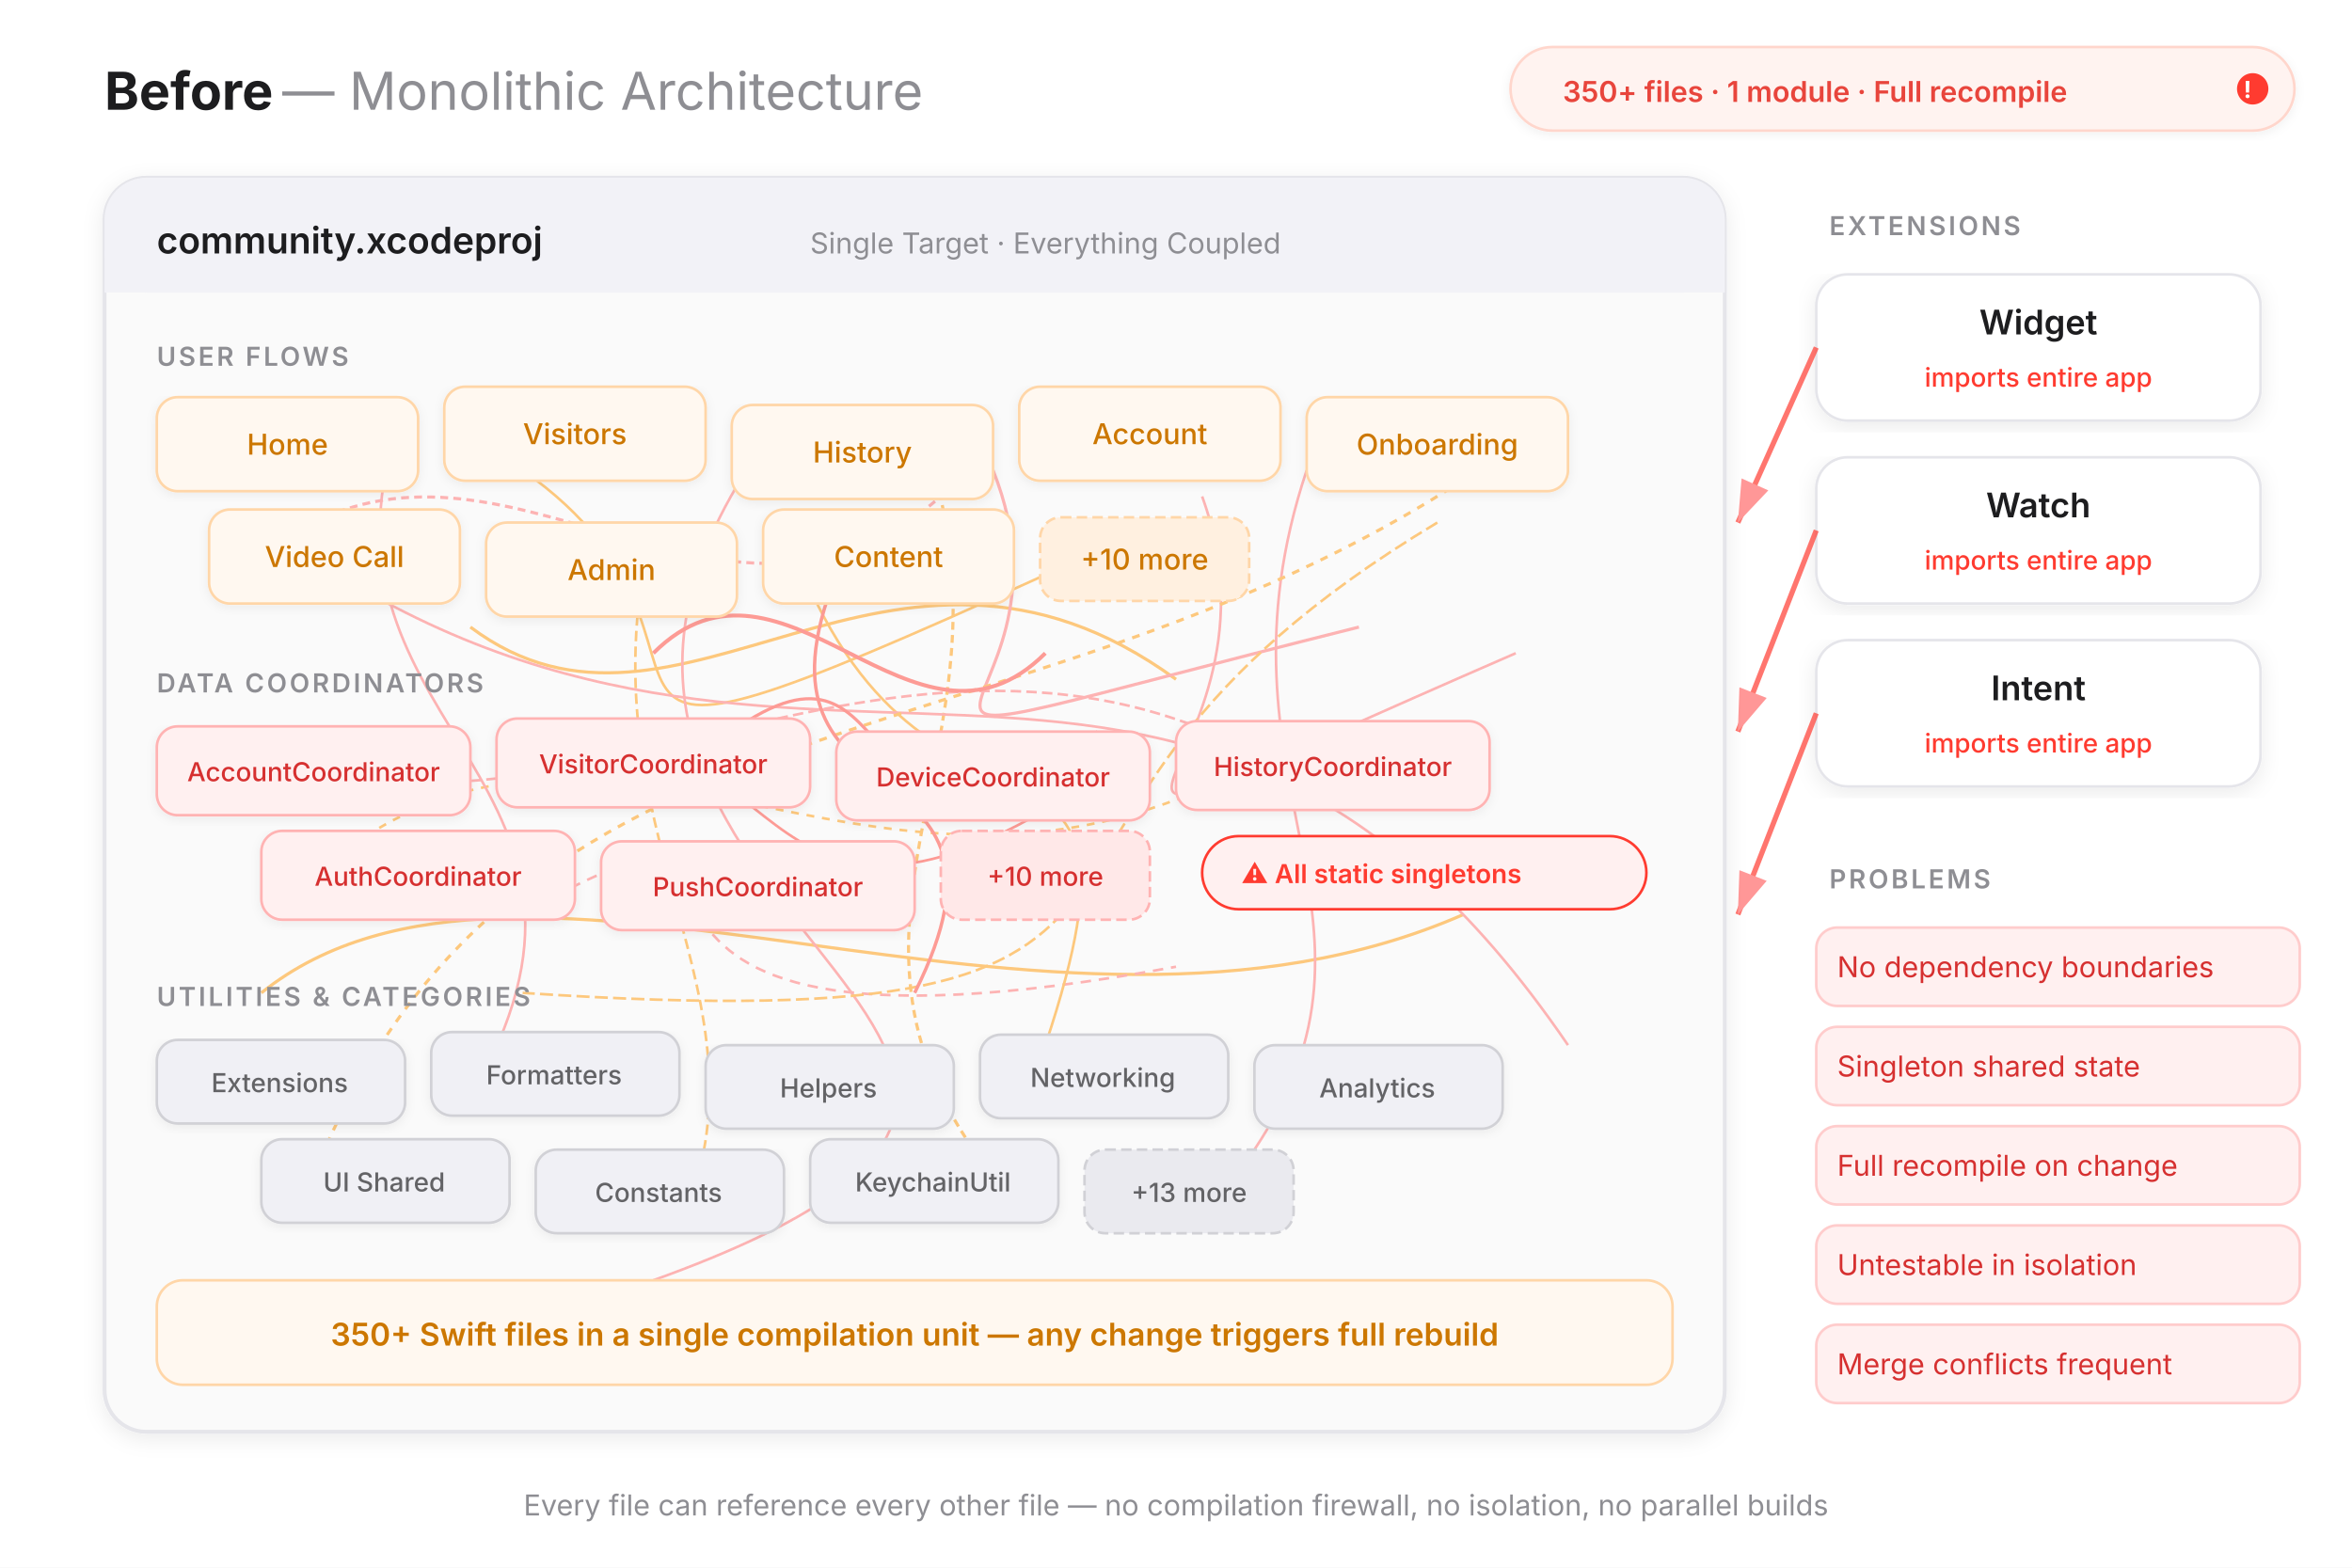
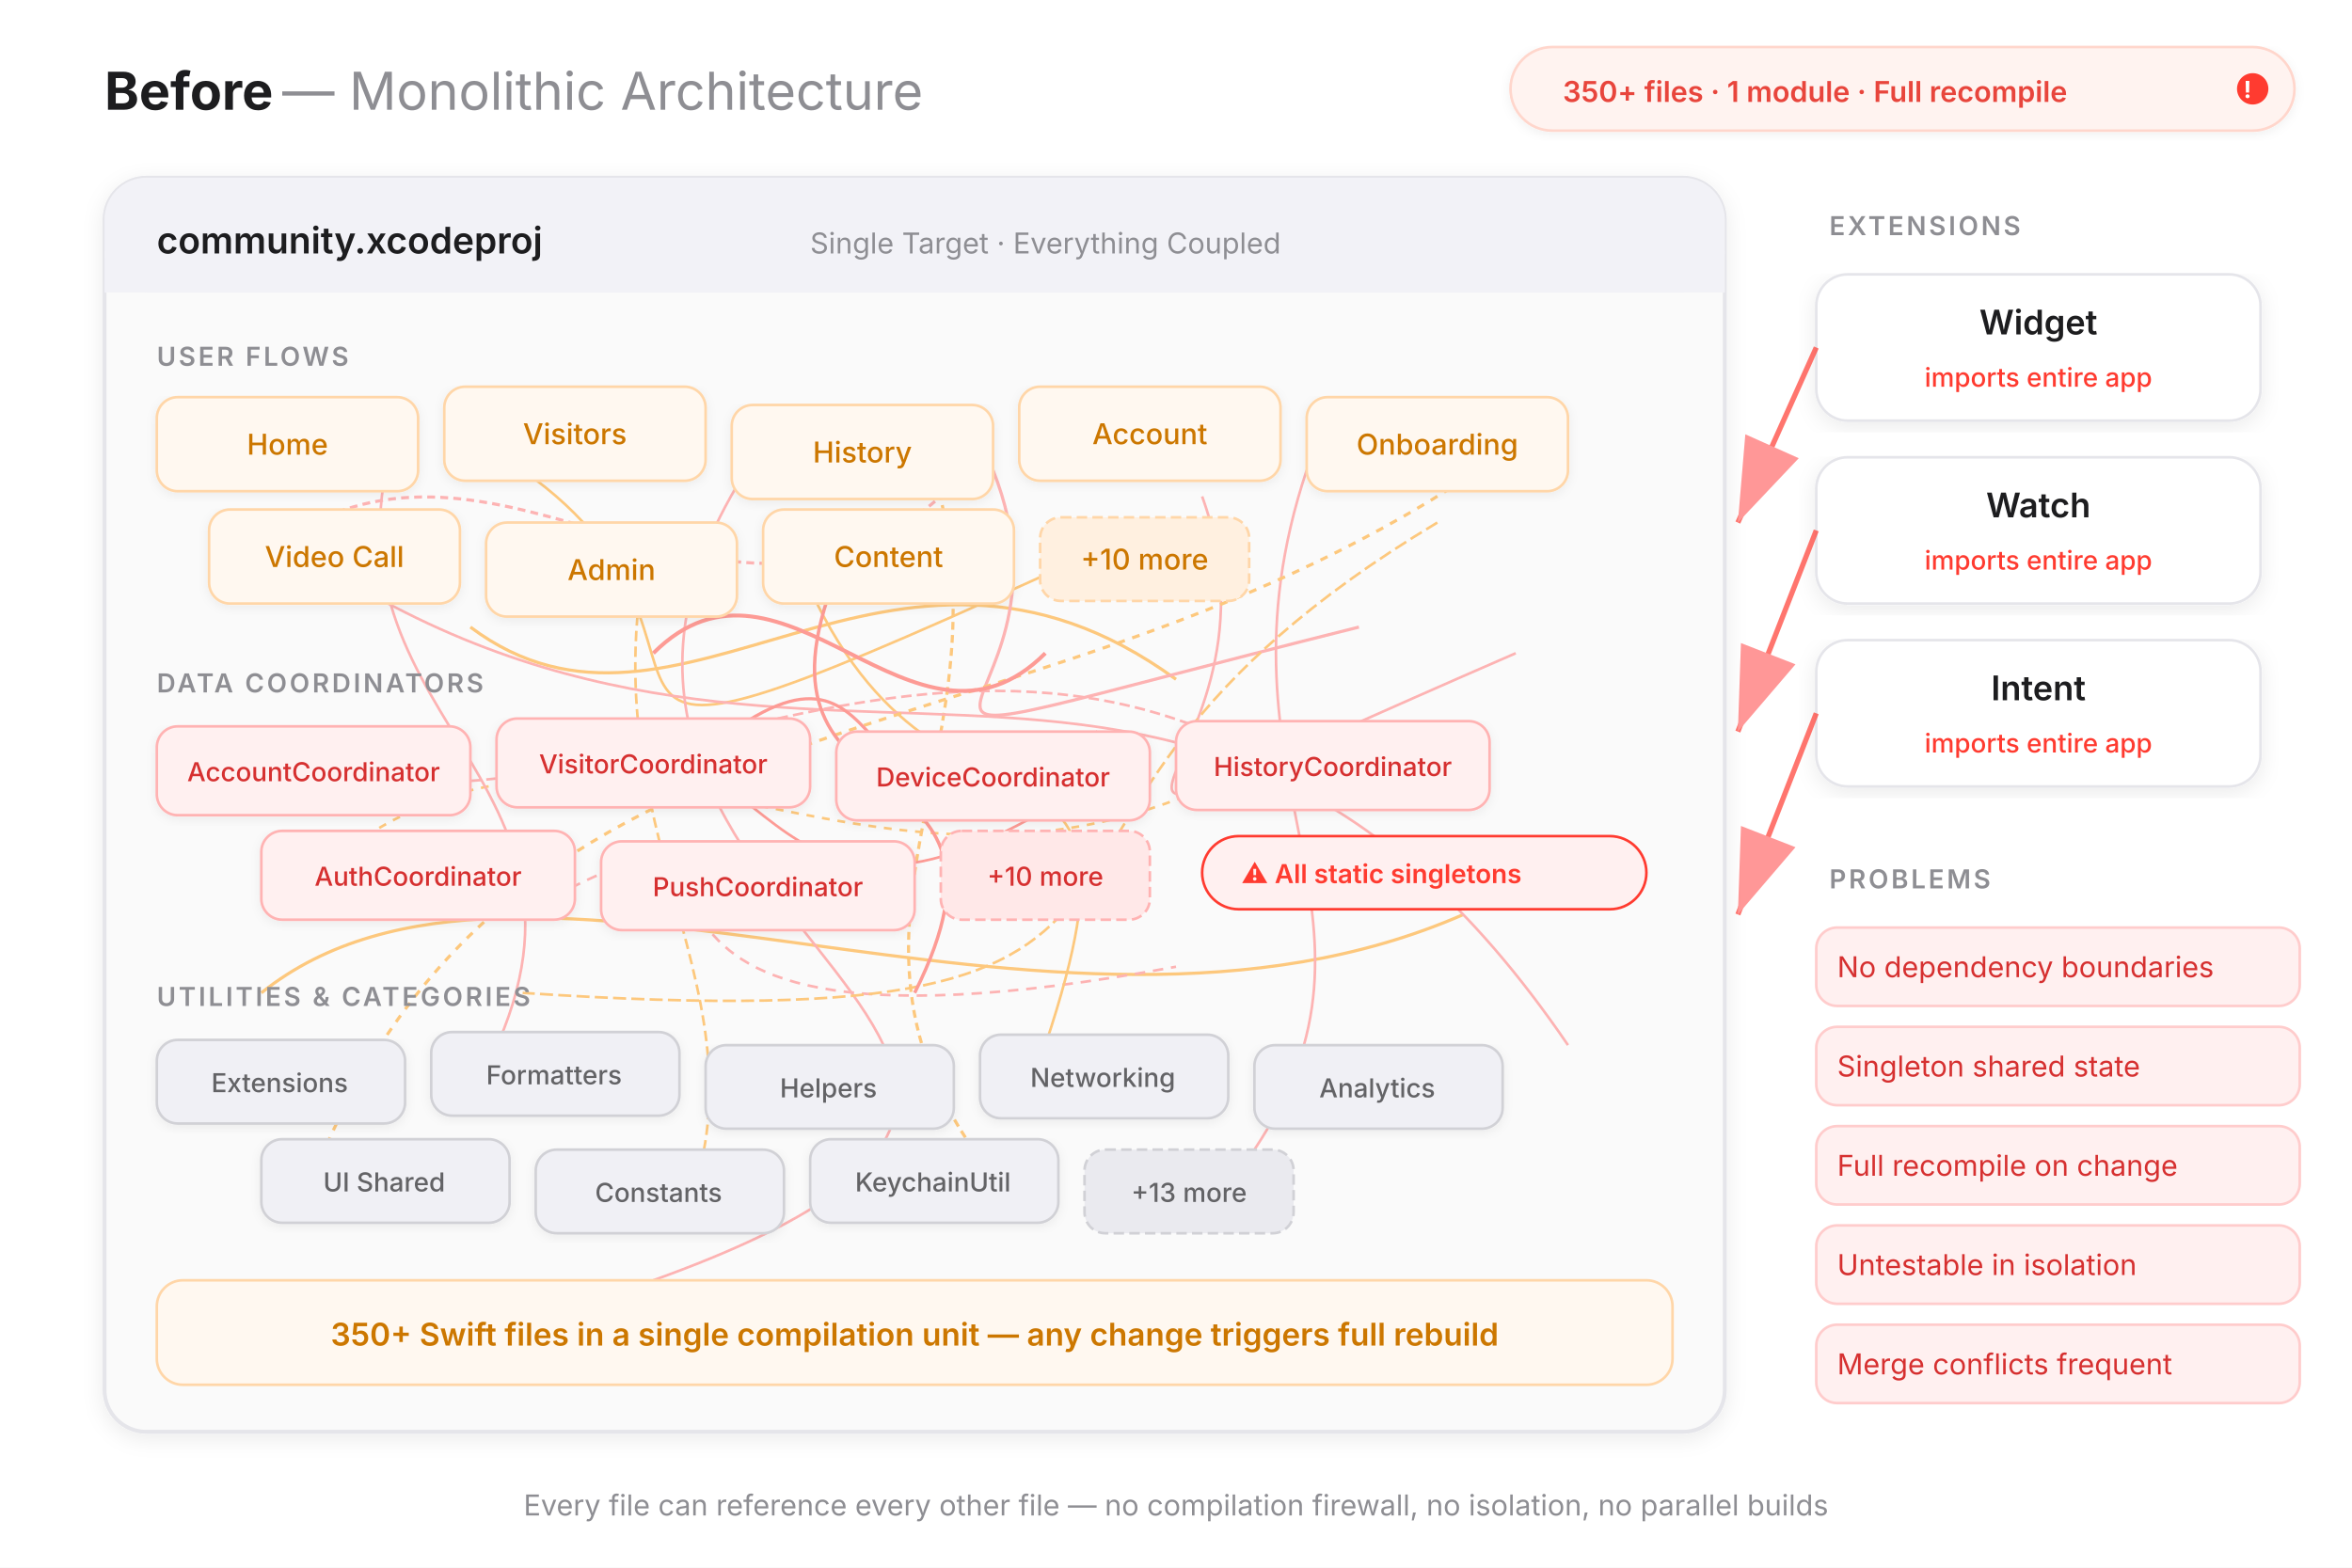
- <svg xmlns="http://www.w3.org/2000/svg" viewBox="0 0 900 600" width="900" height="600">
+ <svg xmlns="http://www.w3.org/2000/svg" viewBox="0 0 1800 1200" width="1800" height="1200">
  <defs>
    <filter id="shadow" x="-4%" y="-4%" width="108%" height="112%">
-       <feDropShadow dx="0" dy="2" stdDeviation="4" flood-color="rgba(0,0,0,0.08)" />
+       <feDropShadow dx="0" dy="4" stdDeviation="8" flood-color="rgba(0,0,0,0.08)" />
    </filter>
    <filter id="shadowSmall" x="-4%" y="-4%" width="108%" height="116%">
-       <feDropShadow dx="0" dy="1" stdDeviation="2" flood-color="rgba(0,0,0,0.06)" />
+       <feDropShadow dx="0" dy="2" stdDeviation="4" flood-color="rgba(0,0,0,0.06)" />
    </filter>
-     <marker id="arrowRed" viewBox="0 0 10 7" refX="10" refY="3.5" markerWidth="8" markerHeight="6" orient="auto-start-reverse">
+     <marker id="arrowRed" viewBox="0 0 10 7" refX="10" refY="3.5" markerWidth="16" markerHeight="12" orient="auto-start-reverse">
      <polygon points="0 0, 10 3.5, 0 7" fill="#FF6B6B" />
    </marker>
-     <marker id="arrowGray" viewBox="0 0 10 7" refX="10" refY="3.5" markerWidth="8" markerHeight="6" orient="auto-start-reverse">
+     <marker id="arrowGray" viewBox="0 0 10 7" refX="10" refY="3.5" markerWidth="16" markerHeight="12" orient="auto-start-reverse">
      <polygon points="0 0, 10 3.5, 0 7" fill="#C7C7CC" />
    </marker>
  </defs>
-   <rect width="900" height="600" fill="#FFFFFF" />
-   <text x="40" y="42" font-family="-apple-system, 'SF Pro Display', system-ui, sans-serif" font-size="20" font-weight="700" fill="#1D1D1F">Before</text>
-   <text x="108" y="42" font-family="-apple-system, 'SF Pro Display', system-ui, sans-serif" font-size="20" font-weight="400" fill="#8E8E93"> — Monolithic Architecture</text>
-   <rect x="578" y="18" width="300" height="32" rx="16" ry="16" fill="#FFF3F0" stroke="#FFD6CC" stroke-width="1" filter="url(#shadowSmall)" />
-   <text x="598" y="39" font-family="-apple-system, 'SF Pro Display', system-ui, sans-serif" font-size="11" font-weight="600" fill="#E8453C">350+ files · 1 module · Full recompile</text>
-   <circle cx="862" cy="34" r="6" fill="#FF3B30" />
-   <text x="858.5" y="37.5" font-family="-apple-system, 'SF Pro Display', system-ui, sans-serif" font-size="9" font-weight="700" fill="#FFFFFF">!</text>
-   <rect x="40" y="68" width="620" height="480" rx="16" ry="16" fill="#FAFAFA" stroke="#E5E5EA" stroke-width="1.5" filter="url(#shadow)" />
-   <rect x="40" y="68" width="620" height="44" rx="16" ry="16" fill="#F2F2F7" />
-   <rect x="40" y="96" width="620" height="16" fill="#F2F2F7" />
-   <text x="60" y="97" font-family="-apple-system, 'SF Pro Display', system-ui, sans-serif" font-size="14" font-weight="600" fill="#1D1D1F">community.xcodeproj</text>
-   <text x="310" y="97" font-family="-apple-system, 'SF Pro Display', system-ui, sans-serif" font-size="11" fill="#8E8E93">Single Target · Everything Coupled</text>
+   <rect width="1800" height="1200" fill="#FFFFFF" />
+   <text x="80" y="84" font-family="-apple-system, 'SF Pro Display', system-ui, sans-serif" font-size="40" font-weight="700" fill="#1D1D1F">Before</text>
+   <text x="216" y="84" font-family="-apple-system, 'SF Pro Display', system-ui, sans-serif" font-size="40" font-weight="400" fill="#8E8E93"> — Monolithic Architecture</text>
+   <rect x="1156" y="36" width="600" height="64" rx="32" ry="32" fill="#FFF3F0" stroke="#FFD6CC" stroke-width="2" filter="url(#shadowSmall)" />
+   <text x="1196" y="78" font-family="-apple-system, 'SF Pro Display', system-ui, sans-serif" font-size="22" font-weight="600" fill="#E8453C">350+ files · 1 module · Full recompile</text>
+   <circle cx="1724" cy="68" r="12" fill="#FF3B30" />
+   <text x="1717" y="75" font-family="-apple-system, 'SF Pro Display', system-ui, sans-serif" font-size="18" font-weight="700" fill="#FFFFFF">!</text>
+   <rect x="80" y="136" width="1240" height="960" rx="32" ry="32" fill="#FAFAFA" stroke="#E5E5EA" stroke-width="3" filter="url(#shadow)" />
+   <rect x="80" y="136" width="1240" height="88" rx="32" ry="32" fill="#F2F2F7" />
+   <rect x="80" y="192" width="1240" height="32" fill="#F2F2F7" />
+   <text x="120" y="194" font-family="-apple-system, 'SF Pro Display', system-ui, sans-serif" font-size="28" font-weight="600" fill="#1D1D1F">community.xcodeproj</text>
+   <text x="620" y="194" font-family="-apple-system, 'SF Pro Display', system-ui, sans-serif" font-size="22" fill="#8E8E93">Single Target · Everything Coupled</text>
  <g opacity="0.5">
-     <path d="M120,200 C200,160 280,260 360,190" stroke="#FF6B6B" stroke-width="1.2" fill="none" stroke-dasharray="3,2" />
-     <path d="M180,240 C260,300 340,180 450,260" stroke="#FF9500" stroke-width="1.2" fill="none" />
-     <path d="M100,280 C200,350 350,200 500,300" stroke="#FF6B6B" stroke-width="1" fill="none" stroke-dasharray="4,2" />
-     <path d="M200,180 C300,250 180,320 400,220" stroke="#FF9500" stroke-width="1" fill="none" />
-     <path d="M380,180 C420,280 280,300 520,240" stroke="#FF6B6B" stroke-width="1.2" fill="none" />
-     <path d="M140,320 C250,250 350,380 500,280" stroke="#FF9500" stroke-width="1" fill="none" stroke-dasharray="3,3" />
-     <path d="M460,190 C500,300 350,350 580,250" stroke="#FF6B6B" stroke-width="1" fill="none" />
-     <path d="M100,380 C200,300 400,420 560,350" stroke="#FF9500" stroke-width="1.2" fill="none" />
-     <path d="M200,350 C320,280 180,420 450,370" stroke="#FF6B6B" stroke-width="1" fill="none" stroke-dasharray="4,3" />
-     <path d="M300,200 C350,350 450,250 400,400" stroke="#FF9500" stroke-width="1" fill="none" />
-     <path d="M150,170 C120,280 250,300 180,420" stroke="#FF6B6B" stroke-width="1" fill="none" />
-     <path d="M350,160 C400,280 300,350 380,450" stroke="#FF9500" stroke-width="1.2" fill="none" stroke-dasharray="3,2" />
-     <path d="M500,180 C460,300 540,350 480,440" stroke="#FF6B6B" stroke-width="1" fill="none" />
-     <path d="M250,200 C220,320 300,380 260,470" stroke="#FF9500" stroke-width="1" fill="none" stroke-dasharray="4,2" />
-     <path d="M100,200 C300,350 450,180 600,400" stroke="#FF6B6B" stroke-width="1" fill="none" />
-     <path d="M580,170 C400,300 200,250 120,450" stroke="#FF9500" stroke-width="1.2" fill="none" stroke-dasharray="3,3" />
-     <path d="M300,160 C150,350 500,400 250,490" stroke="#FF6B6B" stroke-width="1" fill="none" />
-     <path d="M550,200 C350,320 500,400 200,380" stroke="#FF9500" stroke-width="1" fill="none" stroke-dasharray="5,2" />
-     <path d="M250,250 C300,200 350,300 400,250" stroke="#FF3B30" stroke-width="1.5" fill="none" />
-     <path d="M280,280 C350,230 320,350 420,280" stroke="#FF3B30" stroke-width="1.2" fill="none" />
-     <path d="M200,300 C300,250 280,380 400,310" stroke="#FF3B30" stroke-width="1" fill="none" />
-     <path d="M320,220 C280,320 400,280 350,380" stroke="#FF3B30" stroke-width="1.3" fill="none" />
+     <path d="M240,400 C400,320 560,520 720,380" stroke="#FF6B6B" stroke-width="2.4" fill="none" stroke-dasharray="6,4" />
+     <path d="M360,480 C520,600 680,360 900,520" stroke="#FF9500" stroke-width="2.4" fill="none" />
+     <path d="M200,560 C400,700 700,400 1000,600" stroke="#FF6B6B" stroke-width="2" fill="none" stroke-dasharray="8,4" />
+     <path d="M400,360 C600,500 360,640 800,440" stroke="#FF9500" stroke-width="2" fill="none" />
+     <path d="M760,360 C840,560 560,600 1040,480" stroke="#FF6B6B" stroke-width="2.4" fill="none" />
+     <path d="M280,640 C500,500 700,760 1000,560" stroke="#FF9500" stroke-width="2" fill="none" stroke-dasharray="6,6" />
+     <path d="M920,380 C1000,600 700,700 1160,500" stroke="#FF6B6B" stroke-width="2" fill="none" />
+     <path d="M200,760 C400,600 800,840 1120,700" stroke="#FF9500" stroke-width="2.4" fill="none" />
+     <path d="M400,700 C640,560 360,840 900,740" stroke="#FF6B6B" stroke-width="2" fill="none" stroke-dasharray="8,6" />
+     <path d="M600,400 C700,700 900,500 800,800" stroke="#FF9500" stroke-width="2" fill="none" />
+     <path d="M300,340 C240,560 500,600 360,840" stroke="#FF6B6B" stroke-width="2" fill="none" />
+     <path d="M700,320 C800,560 600,700 760,900" stroke="#FF9500" stroke-width="2.4" fill="none" stroke-dasharray="6,4" />
+     <path d="M1000,360 C920,600 1080,700 960,880" stroke="#FF6B6B" stroke-width="2" fill="none" />
+     <path d="M500,400 C440,640 600,760 520,940" stroke="#FF9500" stroke-width="2" fill="none" stroke-dasharray="8,4" />
+     <path d="M200,400 C600,700 900,360 1200,800" stroke="#FF6B6B" stroke-width="2" fill="none" />
+     <path d="M1160,340 C800,600 400,500 240,900" stroke="#FF9500" stroke-width="2.4" fill="none" stroke-dasharray="6,6" />
+     <path d="M600,320 C300,700 1000,800 500,980" stroke="#FF6B6B" stroke-width="2" fill="none" />
+     <path d="M1100,400 C700,640 1000,800 400,760" stroke="#FF9500" stroke-width="2" fill="none" stroke-dasharray="10,4" />
+     <path d="M500,500 C600,400 700,600 800,500" stroke="#FF3B30" stroke-width="3" fill="none" />
+     <path d="M560,560 C700,460 640,700 840,560" stroke="#FF3B30" stroke-width="2.4" fill="none" />
+     <path d="M400,600 C600,500 560,760 800,620" stroke="#FF3B30" stroke-width="2" fill="none" />
+     <path d="M640,440 C560,640 800,560 700,760" stroke="#FF3B30" stroke-width="2.6" fill="none" />
  </g>
-   <text x="60" y="140" font-family="-apple-system, 'SF Pro Display', system-ui, sans-serif" font-size="10" font-weight="600" fill="#8E8E93" letter-spacing="1" text-transform="uppercase">USER FLOWS</text>
-   <rect x="60" y="152" width="100" height="36" rx="8" ry="8" fill="#FFF8F0" stroke="#FFD6A8" stroke-width="1" filter="url(#shadowSmall)" />
-   <text x="110" y="174" text-anchor="middle" font-family="-apple-system, 'SF Pro Display', system-ui, sans-serif" font-size="11" font-weight="500" fill="#CC7700">Home</text>
-   <rect x="170" y="148" width="100" height="36" rx="8" ry="8" fill="#FFF8F0" stroke="#FFD6A8" stroke-width="1" filter="url(#shadowSmall)" />
-   <text x="220" y="170" text-anchor="middle" font-family="-apple-system, 'SF Pro Display', system-ui, sans-serif" font-size="11" font-weight="500" fill="#CC7700">Visitors</text>
-   <rect x="280" y="155" width="100" height="36" rx="8" ry="8" fill="#FFF8F0" stroke="#FFD6A8" stroke-width="1" filter="url(#shadowSmall)" />
-   <text x="330" y="177" text-anchor="middle" font-family="-apple-system, 'SF Pro Display', system-ui, sans-serif" font-size="11" font-weight="500" fill="#CC7700">History</text>
-   <rect x="390" y="148" width="100" height="36" rx="8" ry="8" fill="#FFF8F0" stroke="#FFD6A8" stroke-width="1" filter="url(#shadowSmall)" />
-   <text x="440" y="170" text-anchor="middle" font-family="-apple-system, 'SF Pro Display', system-ui, sans-serif" font-size="11" font-weight="500" fill="#CC7700">Account</text>
-   <rect x="500" y="152" width="100" height="36" rx="8" ry="8" fill="#FFF8F0" stroke="#FFD6A8" stroke-width="1" filter="url(#shadowSmall)" />
-   <text x="550" y="174" text-anchor="middle" font-family="-apple-system, 'SF Pro Display', system-ui, sans-serif" font-size="11" font-weight="500" fill="#CC7700">Onboarding</text>
-   <rect x="80" y="195" width="96" height="36" rx="8" ry="8" fill="#FFF8F0" stroke="#FFD6A8" stroke-width="1" filter="url(#shadowSmall)" />
-   <text x="128" y="217" text-anchor="middle" font-family="-apple-system, 'SF Pro Display', system-ui, sans-serif" font-size="11" font-weight="500" fill="#CC7700">Video Call</text>
-   <rect x="186" y="200" width="96" height="36" rx="8" ry="8" fill="#FFF8F0" stroke="#FFD6A8" stroke-width="1" filter="url(#shadowSmall)" />
-   <text x="234" y="222" text-anchor="middle" font-family="-apple-system, 'SF Pro Display', system-ui, sans-serif" font-size="11" font-weight="500" fill="#CC7700">Admin</text>
-   <rect x="292" y="195" width="96" height="36" rx="8" ry="8" fill="#FFF8F0" stroke="#FFD6A8" stroke-width="1" filter="url(#shadowSmall)" />
-   <text x="340" y="217" text-anchor="middle" font-family="-apple-system, 'SF Pro Display', system-ui, sans-serif" font-size="11" font-weight="500" fill="#CC7700">Content</text>
-   <rect x="398" y="198" width="80" height="32" rx="8" ry="8" fill="#FFF0E0" stroke="#FFD6A8" stroke-width="1" stroke-dasharray="4,2" />
-   <text x="438" y="218" text-anchor="middle" font-family="-apple-system, 'SF Pro Display', system-ui, sans-serif" font-size="11" font-weight="500" fill="#CC7700">+10 more</text>
-   <text x="60" y="265" font-family="-apple-system, 'SF Pro Display', system-ui, sans-serif" font-size="10" font-weight="600" fill="#8E8E93" letter-spacing="1">DATA COORDINATORS</text>
-   <rect x="60" y="278" width="120" height="34" rx="8" ry="8" fill="#FFF0F0" stroke="#FFB3B3" stroke-width="1" filter="url(#shadowSmall)" />
-   <text x="120" y="299" text-anchor="middle" font-family="-apple-system, 'SF Pro Display', system-ui, sans-serif" font-size="10" font-weight="500" fill="#D63030">AccountCoordinator</text>
-   <rect x="190" y="275" width="120" height="34" rx="8" ry="8" fill="#FFF0F0" stroke="#FFB3B3" stroke-width="1" filter="url(#shadowSmall)" />
-   <text x="250" y="296" text-anchor="middle" font-family="-apple-system, 'SF Pro Display', system-ui, sans-serif" font-size="10" font-weight="500" fill="#D63030">VisitorCoordinator</text>
-   <rect x="320" y="280" width="120" height="34" rx="8" ry="8" fill="#FFF0F0" stroke="#FFB3B3" stroke-width="1" filter="url(#shadowSmall)" />
-   <text x="380" y="301" text-anchor="middle" font-family="-apple-system, 'SF Pro Display', system-ui, sans-serif" font-size="10" font-weight="500" fill="#D63030">DeviceCoordinator</text>
-   <rect x="450" y="276" width="120" height="34" rx="8" ry="8" fill="#FFF0F0" stroke="#FFB3B3" stroke-width="1" filter="url(#shadowSmall)" />
-   <text x="510" y="297" text-anchor="middle" font-family="-apple-system, 'SF Pro Display', system-ui, sans-serif" font-size="10" font-weight="500" fill="#D63030">HistoryCoordinator</text>
-   <rect x="100" y="318" width="120" height="34" rx="8" ry="8" fill="#FFF0F0" stroke="#FFB3B3" stroke-width="1" filter="url(#shadowSmall)" />
-   <text x="160" y="339" text-anchor="middle" font-family="-apple-system, 'SF Pro Display', system-ui, sans-serif" font-size="10" font-weight="500" fill="#D63030">AuthCoordinator</text>
-   <rect x="230" y="322" width="120" height="34" rx="8" ry="8" fill="#FFF0F0" stroke="#FFB3B3" stroke-width="1" filter="url(#shadowSmall)" />
-   <text x="290" y="343" text-anchor="middle" font-family="-apple-system, 'SF Pro Display', system-ui, sans-serif" font-size="10" font-weight="500" fill="#D63030">PushCoordinator</text>
-   <rect x="360" y="318" width="80" height="34" rx="8" ry="8" fill="#FFE8E8" stroke="#FFB3B3" stroke-width="1" stroke-dasharray="4,2" />
-   <text x="400" y="339" text-anchor="middle" font-family="-apple-system, 'SF Pro Display', system-ui, sans-serif" font-size="10" font-weight="500" fill="#D63030">+10 more</text>
-   <rect x="460" y="320" width="170" height="28" rx="14" ry="14" fill="#FFF0F0" stroke="#FF3B30" stroke-width="1" />
-   <text x="475" y="338" font-family="-apple-system, 'SF Pro Display', system-ui, sans-serif" font-size="10" font-weight="600" fill="#FF3B30">⚠ All static singletons</text>
-   <text x="60" y="385" font-family="-apple-system, 'SF Pro Display', system-ui, sans-serif" font-size="10" font-weight="600" fill="#8E8E93" letter-spacing="1">UTILITIES &amp; CATEGORIES</text>
-   <rect x="60" y="398" width="95" height="32" rx="8" ry="8" fill="#F0F0F5" stroke="#D1D1D6" stroke-width="1" filter="url(#shadowSmall)" />
-   <text x="107" y="418" text-anchor="middle" font-family="-apple-system, 'SF Pro Display', system-ui, sans-serif" font-size="10" font-weight="500" fill="#636366">Extensions</text>
-   <rect x="165" y="395" width="95" height="32" rx="8" ry="8" fill="#F0F0F5" stroke="#D1D1D6" stroke-width="1" filter="url(#shadowSmall)" />
-   <text x="212" y="415" text-anchor="middle" font-family="-apple-system, 'SF Pro Display', system-ui, sans-serif" font-size="10" font-weight="500" fill="#636366">Formatters</text>
-   <rect x="270" y="400" width="95" height="32" rx="8" ry="8" fill="#F0F0F5" stroke="#D1D1D6" stroke-width="1" filter="url(#shadowSmall)" />
-   <text x="317" y="420" text-anchor="middle" font-family="-apple-system, 'SF Pro Display', system-ui, sans-serif" font-size="10" font-weight="500" fill="#636366">Helpers</text>
-   <rect x="375" y="396" width="95" height="32" rx="8" ry="8" fill="#F0F0F5" stroke="#D1D1D6" stroke-width="1" filter="url(#shadowSmall)" />
-   <text x="422" y="416" text-anchor="middle" font-family="-apple-system, 'SF Pro Display', system-ui, sans-serif" font-size="10" font-weight="500" fill="#636366">Networking</text>
-   <rect x="480" y="400" width="95" height="32" rx="8" ry="8" fill="#F0F0F5" stroke="#D1D1D6" stroke-width="1" filter="url(#shadowSmall)" />
-   <text x="527" y="420" text-anchor="middle" font-family="-apple-system, 'SF Pro Display', system-ui, sans-serif" font-size="10" font-weight="500" fill="#636366">Analytics</text>
-   <rect x="100" y="436" width="95" height="32" rx="8" ry="8" fill="#F0F0F5" stroke="#D1D1D6" stroke-width="1" filter="url(#shadowSmall)" />
-   <text x="147" y="456" text-anchor="middle" font-family="-apple-system, 'SF Pro Display', system-ui, sans-serif" font-size="10" font-weight="500" fill="#636366">UI Shared</text>
-   <rect x="205" y="440" width="95" height="32" rx="8" ry="8" fill="#F0F0F5" stroke="#D1D1D6" stroke-width="1" filter="url(#shadowSmall)" />
-   <text x="252" y="460" text-anchor="middle" font-family="-apple-system, 'SF Pro Display', system-ui, sans-serif" font-size="10" font-weight="500" fill="#636366">Constants</text>
-   <rect x="310" y="436" width="95" height="32" rx="8" ry="8" fill="#F0F0F5" stroke="#D1D1D6" stroke-width="1" filter="url(#shadowSmall)" />
-   <text x="357" y="456" text-anchor="middle" font-family="-apple-system, 'SF Pro Display', system-ui, sans-serif" font-size="10" font-weight="500" fill="#636366">KeychainUtil</text>
-   <rect x="415" y="440" width="80" height="32" rx="8" ry="8" fill="#EAEAEF" stroke="#D1D1D6" stroke-width="1" stroke-dasharray="4,2" />
-   <text x="455" y="460" text-anchor="middle" font-family="-apple-system, 'SF Pro Display', system-ui, sans-serif" font-size="10" font-weight="500" fill="#636366">+13 more</text>
-   <rect x="60" y="490" width="580" height="40" rx="10" ry="10" fill="#FFF8F0" stroke="#FFD6A8" stroke-width="1" />
-   <text x="350" y="515" text-anchor="middle" font-family="-apple-system, 'SF Pro Display', system-ui, sans-serif" font-size="12" font-weight="600" fill="#CC7700">350+ Swift files in a single compilation unit — any change triggers full rebuild</text>
-   <text x="700" y="90" font-family="-apple-system, 'SF Pro Display', system-ui, sans-serif" font-size="10" font-weight="600" fill="#8E8E93" letter-spacing="1">EXTENSIONS</text>
-   <rect x="695" y="105" width="170" height="56" rx="12" ry="12" fill="#FFFFFF" stroke="#E5E5EA" stroke-width="1" filter="url(#shadow)" />
-   <text x="780" y="128" text-anchor="middle" font-family="-apple-system, 'SF Pro Display', system-ui, sans-serif" font-size="13" font-weight="600" fill="#1D1D1F">Widget</text>
-   <text x="780" y="148" text-anchor="middle" font-family="-apple-system, 'SF Pro Display', system-ui, sans-serif" font-size="10" fill="#FF3B30" font-weight="500">imports entire app</text>
-   <rect x="695" y="175" width="170" height="56" rx="12" ry="12" fill="#FFFFFF" stroke="#E5E5EA" stroke-width="1" filter="url(#shadow)" />
-   <text x="780" y="198" text-anchor="middle" font-family="-apple-system, 'SF Pro Display', system-ui, sans-serif" font-size="13" font-weight="600" fill="#1D1D1F">Watch</text>
-   <text x="780" y="218" text-anchor="middle" font-family="-apple-system, 'SF Pro Display', system-ui, sans-serif" font-size="10" fill="#FF3B30" font-weight="500">imports entire app</text>
-   <rect x="695" y="245" width="170" height="56" rx="12" ry="12" fill="#FFFFFF" stroke="#E5E5EA" stroke-width="1" filter="url(#shadow)" />
-   <text x="780" y="268" text-anchor="middle" font-family="-apple-system, 'SF Pro Display', system-ui, sans-serif" font-size="13" font-weight="600" fill="#1D1D1F">Intent</text>
-   <text x="780" y="288" text-anchor="middle" font-family="-apple-system, 'SF Pro Display', system-ui, sans-serif" font-size="10" fill="#FF3B30" font-weight="500">imports entire app</text>
-   <line x1="695" y1="133" x2="665" y2="200" stroke="#FF3B30" stroke-width="2" marker-end="url(#arrowRed)" opacity="0.7" />
-   <line x1="695" y1="203" x2="665" y2="280" stroke="#FF3B30" stroke-width="2" marker-end="url(#arrowRed)" opacity="0.7" />
-   <line x1="695" y1="273" x2="665" y2="350" stroke="#FF3B30" stroke-width="2" marker-end="url(#arrowRed)" opacity="0.7" />
-   <text x="700" y="340" font-family="-apple-system, 'SF Pro Display', system-ui, sans-serif" font-size="10" font-weight="600" fill="#8E8E93" letter-spacing="1">PROBLEMS</text>
-   <rect x="695" y="355" width="185" height="30" rx="8" ry="8" fill="#FFF0F0" stroke="#FFCCCC" stroke-width="1" />
-   <text x="703" y="374" font-family="-apple-system, 'SF Pro Display', system-ui, sans-serif" font-size="11" fill="#D63030">No dependency boundaries</text>
-   <rect x="695" y="393" width="185" height="30" rx="8" ry="8" fill="#FFF0F0" stroke="#FFCCCC" stroke-width="1" />
-   <text x="703" y="412" font-family="-apple-system, 'SF Pro Display', system-ui, sans-serif" font-size="11" fill="#D63030">Singleton shared state</text>
-   <rect x="695" y="431" width="185" height="30" rx="8" ry="8" fill="#FFF0F0" stroke="#FFCCCC" stroke-width="1" />
-   <text x="703" y="450" font-family="-apple-system, 'SF Pro Display', system-ui, sans-serif" font-size="11" fill="#D63030">Full recompile on change</text>
-   <rect x="695" y="469" width="185" height="30" rx="8" ry="8" fill="#FFF0F0" stroke="#FFCCCC" stroke-width="1" />
-   <text x="703" y="488" font-family="-apple-system, 'SF Pro Display', system-ui, sans-serif" font-size="11" fill="#D63030">Untestable in isolation</text>
-   <rect x="695" y="507" width="185" height="30" rx="8" ry="8" fill="#FFF0F0" stroke="#FFCCCC" stroke-width="1" />
-   <text x="703" y="526" font-family="-apple-system, 'SF Pro Display', system-ui, sans-serif" font-size="11" fill="#D63030">Merge conflicts frequent</text>
-   <text x="450" y="580" text-anchor="middle" font-family="-apple-system, 'SF Pro Display', system-ui, sans-serif" font-size="11" fill="#8E8E93">Every file can reference every other file — no compilation firewall, no isolation, no parallel builds</text>
+   <text x="120" y="280" font-family="-apple-system, 'SF Pro Display', system-ui, sans-serif" font-size="20" font-weight="600" fill="#8E8E93" letter-spacing="2" text-transform="uppercase">USER FLOWS</text>
+   <rect x="120" y="304" width="200" height="72" rx="16" ry="16" fill="#FFF8F0" stroke="#FFD6A8" stroke-width="2" filter="url(#shadowSmall)" />
+   <text x="220" y="348" text-anchor="middle" font-family="-apple-system, 'SF Pro Display', system-ui, sans-serif" font-size="22" font-weight="500" fill="#CC7700">Home</text>
+   <rect x="340" y="296" width="200" height="72" rx="16" ry="16" fill="#FFF8F0" stroke="#FFD6A8" stroke-width="2" filter="url(#shadowSmall)" />
+   <text x="440" y="340" text-anchor="middle" font-family="-apple-system, 'SF Pro Display', system-ui, sans-serif" font-size="22" font-weight="500" fill="#CC7700">Visitors</text>
+   <rect x="560" y="310" width="200" height="72" rx="16" ry="16" fill="#FFF8F0" stroke="#FFD6A8" stroke-width="2" filter="url(#shadowSmall)" />
+   <text x="660" y="354" text-anchor="middle" font-family="-apple-system, 'SF Pro Display', system-ui, sans-serif" font-size="22" font-weight="500" fill="#CC7700">History</text>
+   <rect x="780" y="296" width="200" height="72" rx="16" ry="16" fill="#FFF8F0" stroke="#FFD6A8" stroke-width="2" filter="url(#shadowSmall)" />
+   <text x="880" y="340" text-anchor="middle" font-family="-apple-system, 'SF Pro Display', system-ui, sans-serif" font-size="22" font-weight="500" fill="#CC7700">Account</text>
+   <rect x="1000" y="304" width="200" height="72" rx="16" ry="16" fill="#FFF8F0" stroke="#FFD6A8" stroke-width="2" filter="url(#shadowSmall)" />
+   <text x="1100" y="348" text-anchor="middle" font-family="-apple-system, 'SF Pro Display', system-ui, sans-serif" font-size="22" font-weight="500" fill="#CC7700">Onboarding</text>
+   <rect x="160" y="390" width="192" height="72" rx="16" ry="16" fill="#FFF8F0" stroke="#FFD6A8" stroke-width="2" filter="url(#shadowSmall)" />
+   <text x="256" y="434" text-anchor="middle" font-family="-apple-system, 'SF Pro Display', system-ui, sans-serif" font-size="22" font-weight="500" fill="#CC7700">Video Call</text>
+   <rect x="372" y="400" width="192" height="72" rx="16" ry="16" fill="#FFF8F0" stroke="#FFD6A8" stroke-width="2" filter="url(#shadowSmall)" />
+   <text x="468" y="444" text-anchor="middle" font-family="-apple-system, 'SF Pro Display', system-ui, sans-serif" font-size="22" font-weight="500" fill="#CC7700">Admin</text>
+   <rect x="584" y="390" width="192" height="72" rx="16" ry="16" fill="#FFF8F0" stroke="#FFD6A8" stroke-width="2" filter="url(#shadowSmall)" />
+   <text x="680" y="434" text-anchor="middle" font-family="-apple-system, 'SF Pro Display', system-ui, sans-serif" font-size="22" font-weight="500" fill="#CC7700">Content</text>
+   <rect x="796" y="396" width="160" height="64" rx="16" ry="16" fill="#FFF0E0" stroke="#FFD6A8" stroke-width="2" stroke-dasharray="8,4" />
+   <text x="876" y="436" text-anchor="middle" font-family="-apple-system, 'SF Pro Display', system-ui, sans-serif" font-size="22" font-weight="500" fill="#CC7700">+10 more</text>
+   <text x="120" y="530" font-family="-apple-system, 'SF Pro Display', system-ui, sans-serif" font-size="20" font-weight="600" fill="#8E8E93" letter-spacing="2">DATA COORDINATORS</text>
+   <rect x="120" y="556" width="240" height="68" rx="16" ry="16" fill="#FFF0F0" stroke="#FFB3B3" stroke-width="2" filter="url(#shadowSmall)" />
+   <text x="240" y="598" text-anchor="middle" font-family="-apple-system, 'SF Pro Display', system-ui, sans-serif" font-size="20" font-weight="500" fill="#D63030">AccountCoordinator</text>
+   <rect x="380" y="550" width="240" height="68" rx="16" ry="16" fill="#FFF0F0" stroke="#FFB3B3" stroke-width="2" filter="url(#shadowSmall)" />
+   <text x="500" y="592" text-anchor="middle" font-family="-apple-system, 'SF Pro Display', system-ui, sans-serif" font-size="20" font-weight="500" fill="#D63030">VisitorCoordinator</text>
+   <rect x="640" y="560" width="240" height="68" rx="16" ry="16" fill="#FFF0F0" stroke="#FFB3B3" stroke-width="2" filter="url(#shadowSmall)" />
+   <text x="760" y="602" text-anchor="middle" font-family="-apple-system, 'SF Pro Display', system-ui, sans-serif" font-size="20" font-weight="500" fill="#D63030">DeviceCoordinator</text>
+   <rect x="900" y="552" width="240" height="68" rx="16" ry="16" fill="#FFF0F0" stroke="#FFB3B3" stroke-width="2" filter="url(#shadowSmall)" />
+   <text x="1020" y="594" text-anchor="middle" font-family="-apple-system, 'SF Pro Display', system-ui, sans-serif" font-size="20" font-weight="500" fill="#D63030">HistoryCoordinator</text>
+   <rect x="200" y="636" width="240" height="68" rx="16" ry="16" fill="#FFF0F0" stroke="#FFB3B3" stroke-width="2" filter="url(#shadowSmall)" />
+   <text x="320" y="678" text-anchor="middle" font-family="-apple-system, 'SF Pro Display', system-ui, sans-serif" font-size="20" font-weight="500" fill="#D63030">AuthCoordinator</text>
+   <rect x="460" y="644" width="240" height="68" rx="16" ry="16" fill="#FFF0F0" stroke="#FFB3B3" stroke-width="2" filter="url(#shadowSmall)" />
+   <text x="580" y="686" text-anchor="middle" font-family="-apple-system, 'SF Pro Display', system-ui, sans-serif" font-size="20" font-weight="500" fill="#D63030">PushCoordinator</text>
+   <rect x="720" y="636" width="160" height="68" rx="16" ry="16" fill="#FFE8E8" stroke="#FFB3B3" stroke-width="2" stroke-dasharray="8,4" />
+   <text x="800" y="678" text-anchor="middle" font-family="-apple-system, 'SF Pro Display', system-ui, sans-serif" font-size="20" font-weight="500" fill="#D63030">+10 more</text>
+   <rect x="920" y="640" width="340" height="56" rx="28" ry="28" fill="#FFF0F0" stroke="#FF3B30" stroke-width="2" />
+   <text x="950" y="676" font-family="-apple-system, 'SF Pro Display', system-ui, sans-serif" font-size="20" font-weight="600" fill="#FF3B30">⚠ All static singletons</text>
+   <text x="120" y="770" font-family="-apple-system, 'SF Pro Display', system-ui, sans-serif" font-size="20" font-weight="600" fill="#8E8E93" letter-spacing="2">UTILITIES &amp; CATEGORIES</text>
+   <rect x="120" y="796" width="190" height="64" rx="16" ry="16" fill="#F0F0F5" stroke="#D1D1D6" stroke-width="2" filter="url(#shadowSmall)" />
+   <text x="214" y="836" text-anchor="middle" font-family="-apple-system, 'SF Pro Display', system-ui, sans-serif" font-size="20" font-weight="500" fill="#636366">Extensions</text>
+   <rect x="330" y="790" width="190" height="64" rx="16" ry="16" fill="#F0F0F5" stroke="#D1D1D6" stroke-width="2" filter="url(#shadowSmall)" />
+   <text x="424" y="830" text-anchor="middle" font-family="-apple-system, 'SF Pro Display', system-ui, sans-serif" font-size="20" font-weight="500" fill="#636366">Formatters</text>
+   <rect x="540" y="800" width="190" height="64" rx="16" ry="16" fill="#F0F0F5" stroke="#D1D1D6" stroke-width="2" filter="url(#shadowSmall)" />
+   <text x="634" y="840" text-anchor="middle" font-family="-apple-system, 'SF Pro Display', system-ui, sans-serif" font-size="20" font-weight="500" fill="#636366">Helpers</text>
+   <rect x="750" y="792" width="190" height="64" rx="16" ry="16" fill="#F0F0F5" stroke="#D1D1D6" stroke-width="2" filter="url(#shadowSmall)" />
+   <text x="844" y="832" text-anchor="middle" font-family="-apple-system, 'SF Pro Display', system-ui, sans-serif" font-size="20" font-weight="500" fill="#636366">Networking</text>
+   <rect x="960" y="800" width="190" height="64" rx="16" ry="16" fill="#F0F0F5" stroke="#D1D1D6" stroke-width="2" filter="url(#shadowSmall)" />
+   <text x="1054" y="840" text-anchor="middle" font-family="-apple-system, 'SF Pro Display', system-ui, sans-serif" font-size="20" font-weight="500" fill="#636366">Analytics</text>
+   <rect x="200" y="872" width="190" height="64" rx="16" ry="16" fill="#F0F0F5" stroke="#D1D1D6" stroke-width="2" filter="url(#shadowSmall)" />
+   <text x="294" y="912" text-anchor="middle" font-family="-apple-system, 'SF Pro Display', system-ui, sans-serif" font-size="20" font-weight="500" fill="#636366">UI Shared</text>
+   <rect x="410" y="880" width="190" height="64" rx="16" ry="16" fill="#F0F0F5" stroke="#D1D1D6" stroke-width="2" filter="url(#shadowSmall)" />
+   <text x="504" y="920" text-anchor="middle" font-family="-apple-system, 'SF Pro Display', system-ui, sans-serif" font-size="20" font-weight="500" fill="#636366">Constants</text>
+   <rect x="620" y="872" width="190" height="64" rx="16" ry="16" fill="#F0F0F5" stroke="#D1D1D6" stroke-width="2" filter="url(#shadowSmall)" />
+   <text x="714" y="912" text-anchor="middle" font-family="-apple-system, 'SF Pro Display', system-ui, sans-serif" font-size="20" font-weight="500" fill="#636366">KeychainUtil</text>
+   <rect x="830" y="880" width="160" height="64" rx="16" ry="16" fill="#EAEAEF" stroke="#D1D1D6" stroke-width="2" stroke-dasharray="8,4" />
+   <text x="910" y="920" text-anchor="middle" font-family="-apple-system, 'SF Pro Display', system-ui, sans-serif" font-size="20" font-weight="500" fill="#636366">+13 more</text>
+   <rect x="120" y="980" width="1160" height="80" rx="20" ry="20" fill="#FFF8F0" stroke="#FFD6A8" stroke-width="2" />
+   <text x="700" y="1030" text-anchor="middle" font-family="-apple-system, 'SF Pro Display', system-ui, sans-serif" font-size="24" font-weight="600" fill="#CC7700">350+ Swift files in a single compilation unit — any change triggers full rebuild</text>
+   <text x="1400" y="180" font-family="-apple-system, 'SF Pro Display', system-ui, sans-serif" font-size="20" font-weight="600" fill="#8E8E93" letter-spacing="2">EXTENSIONS</text>
+   <rect x="1390" y="210" width="340" height="112" rx="24" ry="24" fill="#FFFFFF" stroke="#E5E5EA" stroke-width="2" filter="url(#shadow)" />
+   <text x="1560" y="256" text-anchor="middle" font-family="-apple-system, 'SF Pro Display', system-ui, sans-serif" font-size="26" font-weight="600" fill="#1D1D1F">Widget</text>
+   <text x="1560" y="296" text-anchor="middle" font-family="-apple-system, 'SF Pro Display', system-ui, sans-serif" font-size="20" fill="#FF3B30" font-weight="500">imports entire app</text>
+   <rect x="1390" y="350" width="340" height="112" rx="24" ry="24" fill="#FFFFFF" stroke="#E5E5EA" stroke-width="2" filter="url(#shadow)" />
+   <text x="1560" y="396" text-anchor="middle" font-family="-apple-system, 'SF Pro Display', system-ui, sans-serif" font-size="26" font-weight="600" fill="#1D1D1F">Watch</text>
+   <text x="1560" y="436" text-anchor="middle" font-family="-apple-system, 'SF Pro Display', system-ui, sans-serif" font-size="20" fill="#FF3B30" font-weight="500">imports entire app</text>
+   <rect x="1390" y="490" width="340" height="112" rx="24" ry="24" fill="#FFFFFF" stroke="#E5E5EA" stroke-width="2" filter="url(#shadow)" />
+   <text x="1560" y="536" text-anchor="middle" font-family="-apple-system, 'SF Pro Display', system-ui, sans-serif" font-size="26" font-weight="600" fill="#1D1D1F">Intent</text>
+   <text x="1560" y="576" text-anchor="middle" font-family="-apple-system, 'SF Pro Display', system-ui, sans-serif" font-size="20" fill="#FF3B30" font-weight="500">imports entire app</text>
+   <line x1="1390" y1="266" x2="1330" y2="400" stroke="#FF3B30" stroke-width="4" marker-end="url(#arrowRed)" opacity="0.7" />
+   <line x1="1390" y1="406" x2="1330" y2="560" stroke="#FF3B30" stroke-width="4" marker-end="url(#arrowRed)" opacity="0.7" />
+   <line x1="1390" y1="546" x2="1330" y2="700" stroke="#FF3B30" stroke-width="4" marker-end="url(#arrowRed)" opacity="0.7" />
+   <text x="1400" y="680" font-family="-apple-system, 'SF Pro Display', system-ui, sans-serif" font-size="20" font-weight="600" fill="#8E8E93" letter-spacing="2">PROBLEMS</text>
+   <rect x="1390" y="710" width="370" height="60" rx="16" ry="16" fill="#FFF0F0" stroke="#FFCCCC" stroke-width="2" />
+   <text x="1406" y="748" font-family="-apple-system, 'SF Pro Display', system-ui, sans-serif" font-size="22" fill="#D63030">No dependency boundaries</text>
+   <rect x="1390" y="786" width="370" height="60" rx="16" ry="16" fill="#FFF0F0" stroke="#FFCCCC" stroke-width="2" />
+   <text x="1406" y="824" font-family="-apple-system, 'SF Pro Display', system-ui, sans-serif" font-size="22" fill="#D63030">Singleton shared state</text>
+   <rect x="1390" y="862" width="370" height="60" rx="16" ry="16" fill="#FFF0F0" stroke="#FFCCCC" stroke-width="2" />
+   <text x="1406" y="900" font-family="-apple-system, 'SF Pro Display', system-ui, sans-serif" font-size="22" fill="#D63030">Full recompile on change</text>
+   <rect x="1390" y="938" width="370" height="60" rx="16" ry="16" fill="#FFF0F0" stroke="#FFCCCC" stroke-width="2" />
+   <text x="1406" y="976" font-family="-apple-system, 'SF Pro Display', system-ui, sans-serif" font-size="22" fill="#D63030">Untestable in isolation</text>
+   <rect x="1390" y="1014" width="370" height="60" rx="16" ry="16" fill="#FFF0F0" stroke="#FFCCCC" stroke-width="2" />
+   <text x="1406" y="1052" font-family="-apple-system, 'SF Pro Display', system-ui, sans-serif" font-size="22" fill="#D63030">Merge conflicts frequent</text>
+   <text x="900" y="1160" text-anchor="middle" font-family="-apple-system, 'SF Pro Display', system-ui, sans-serif" font-size="22" fill="#8E8E93">Every file can reference every other file — no compilation firewall, no isolation, no parallel builds</text>
</svg>
